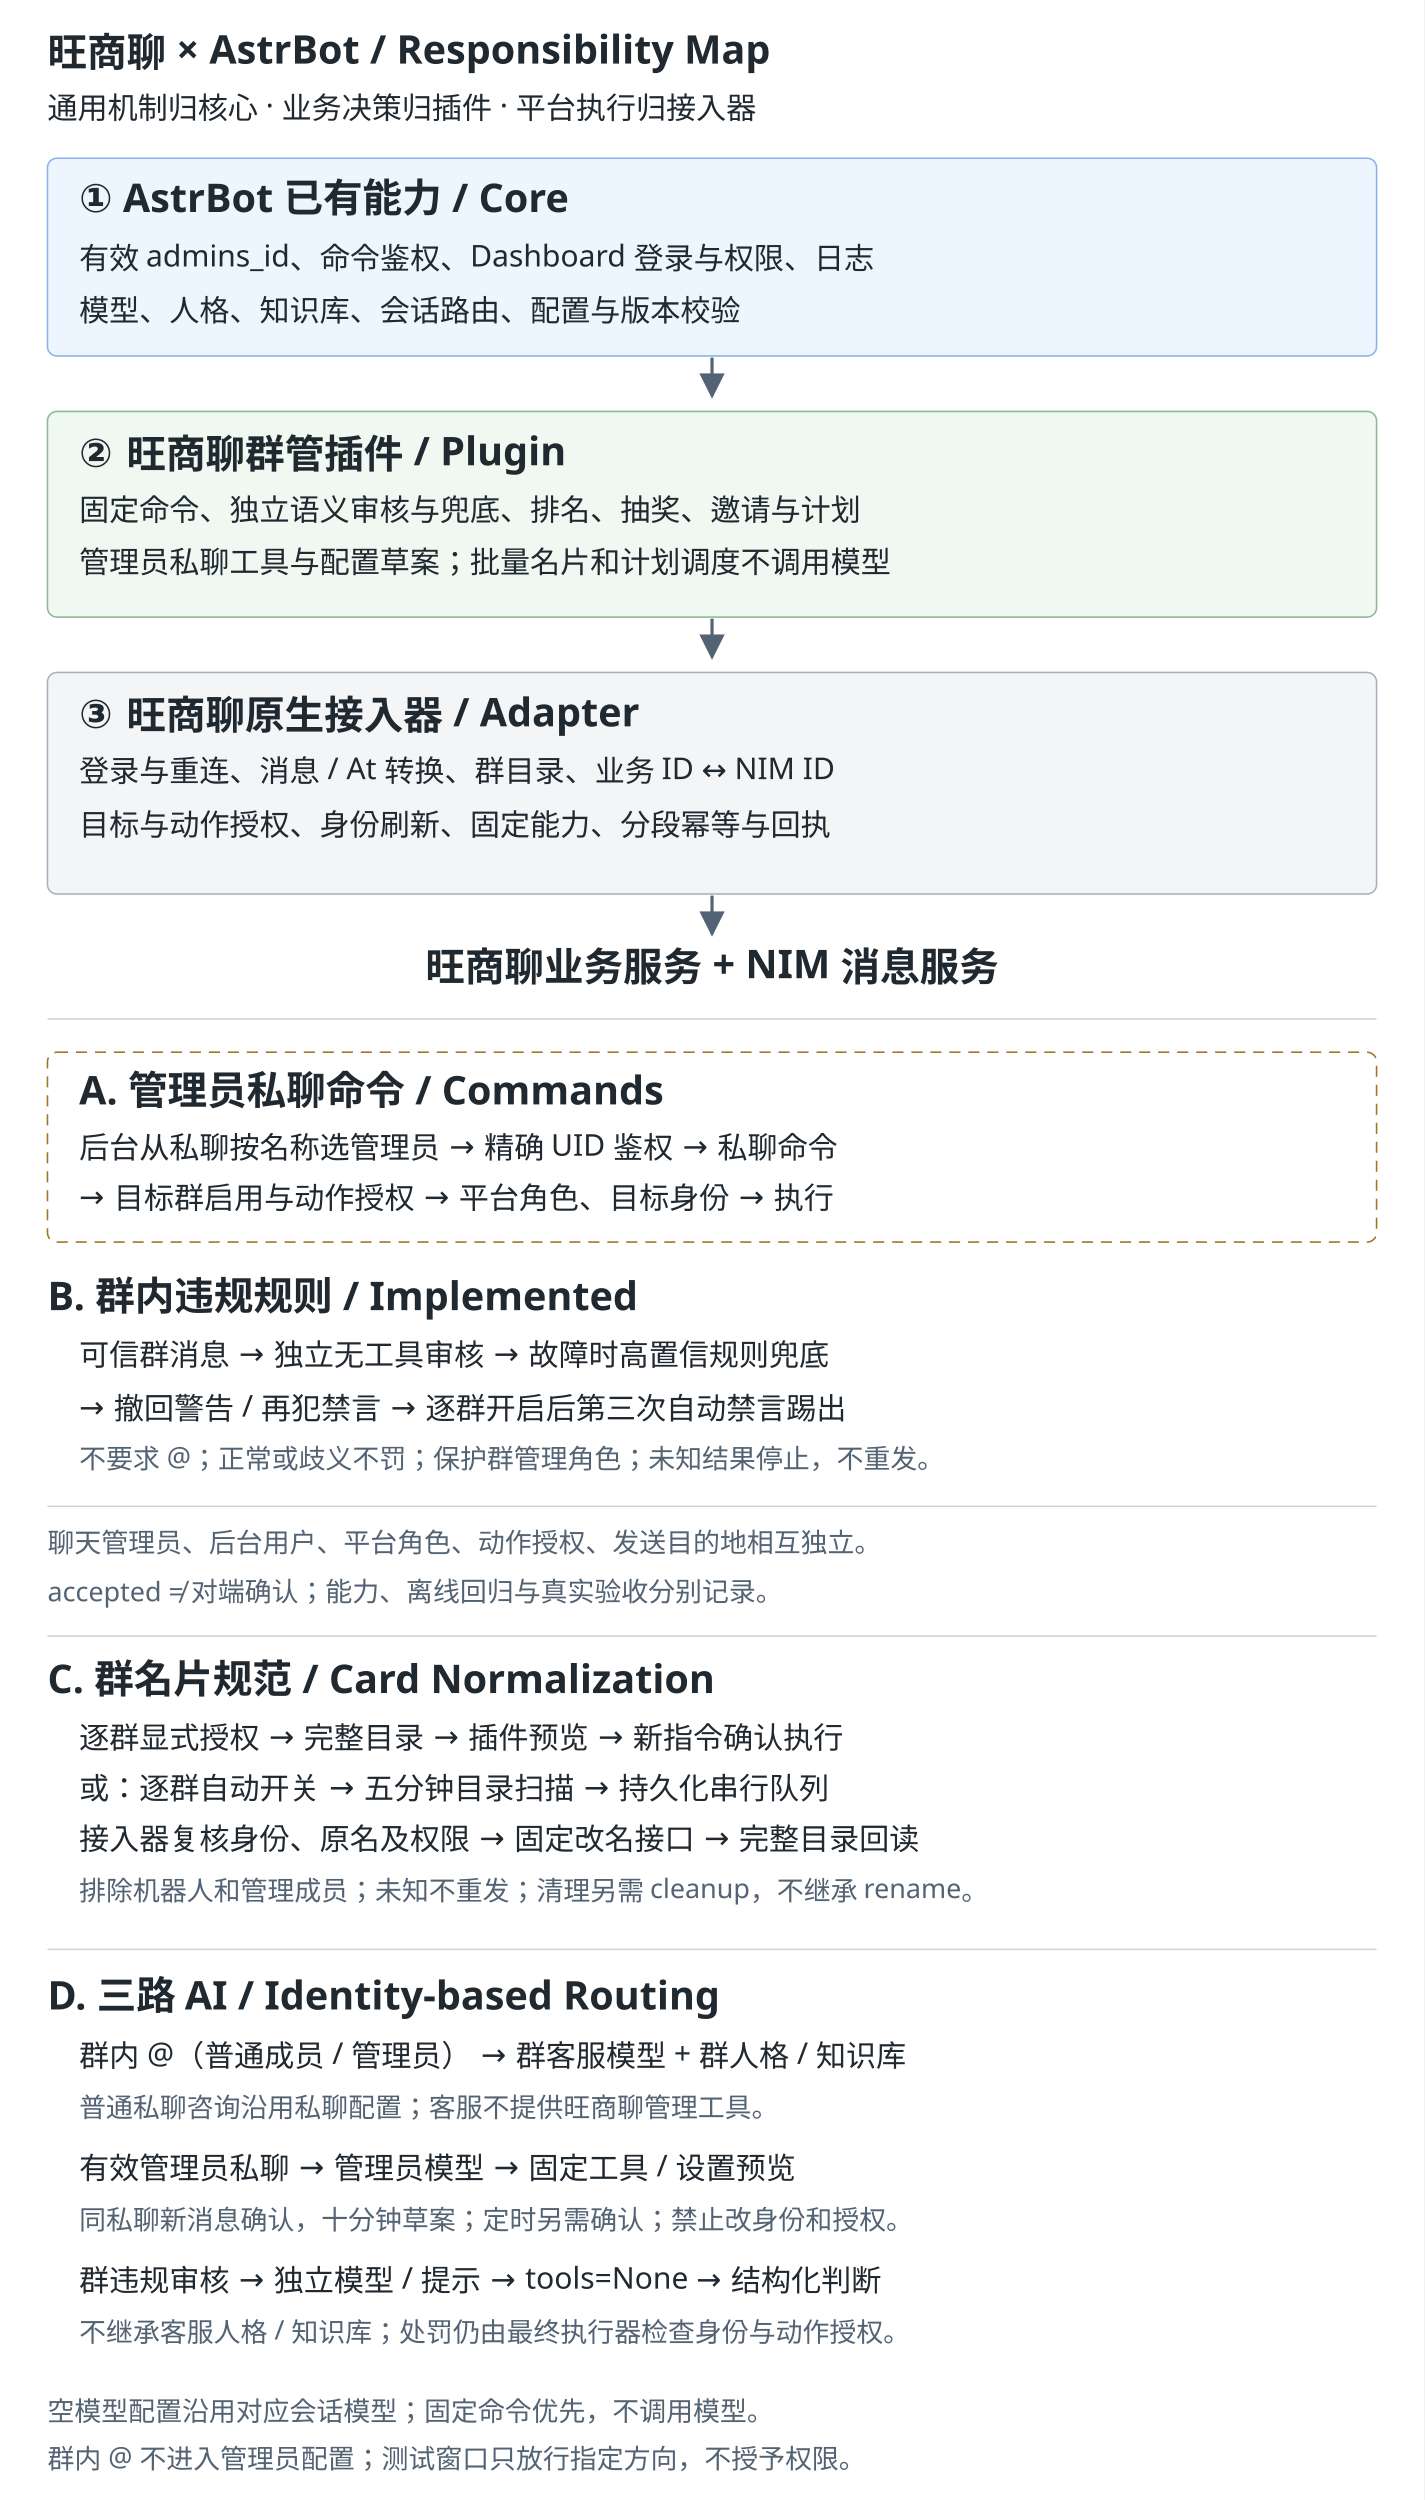
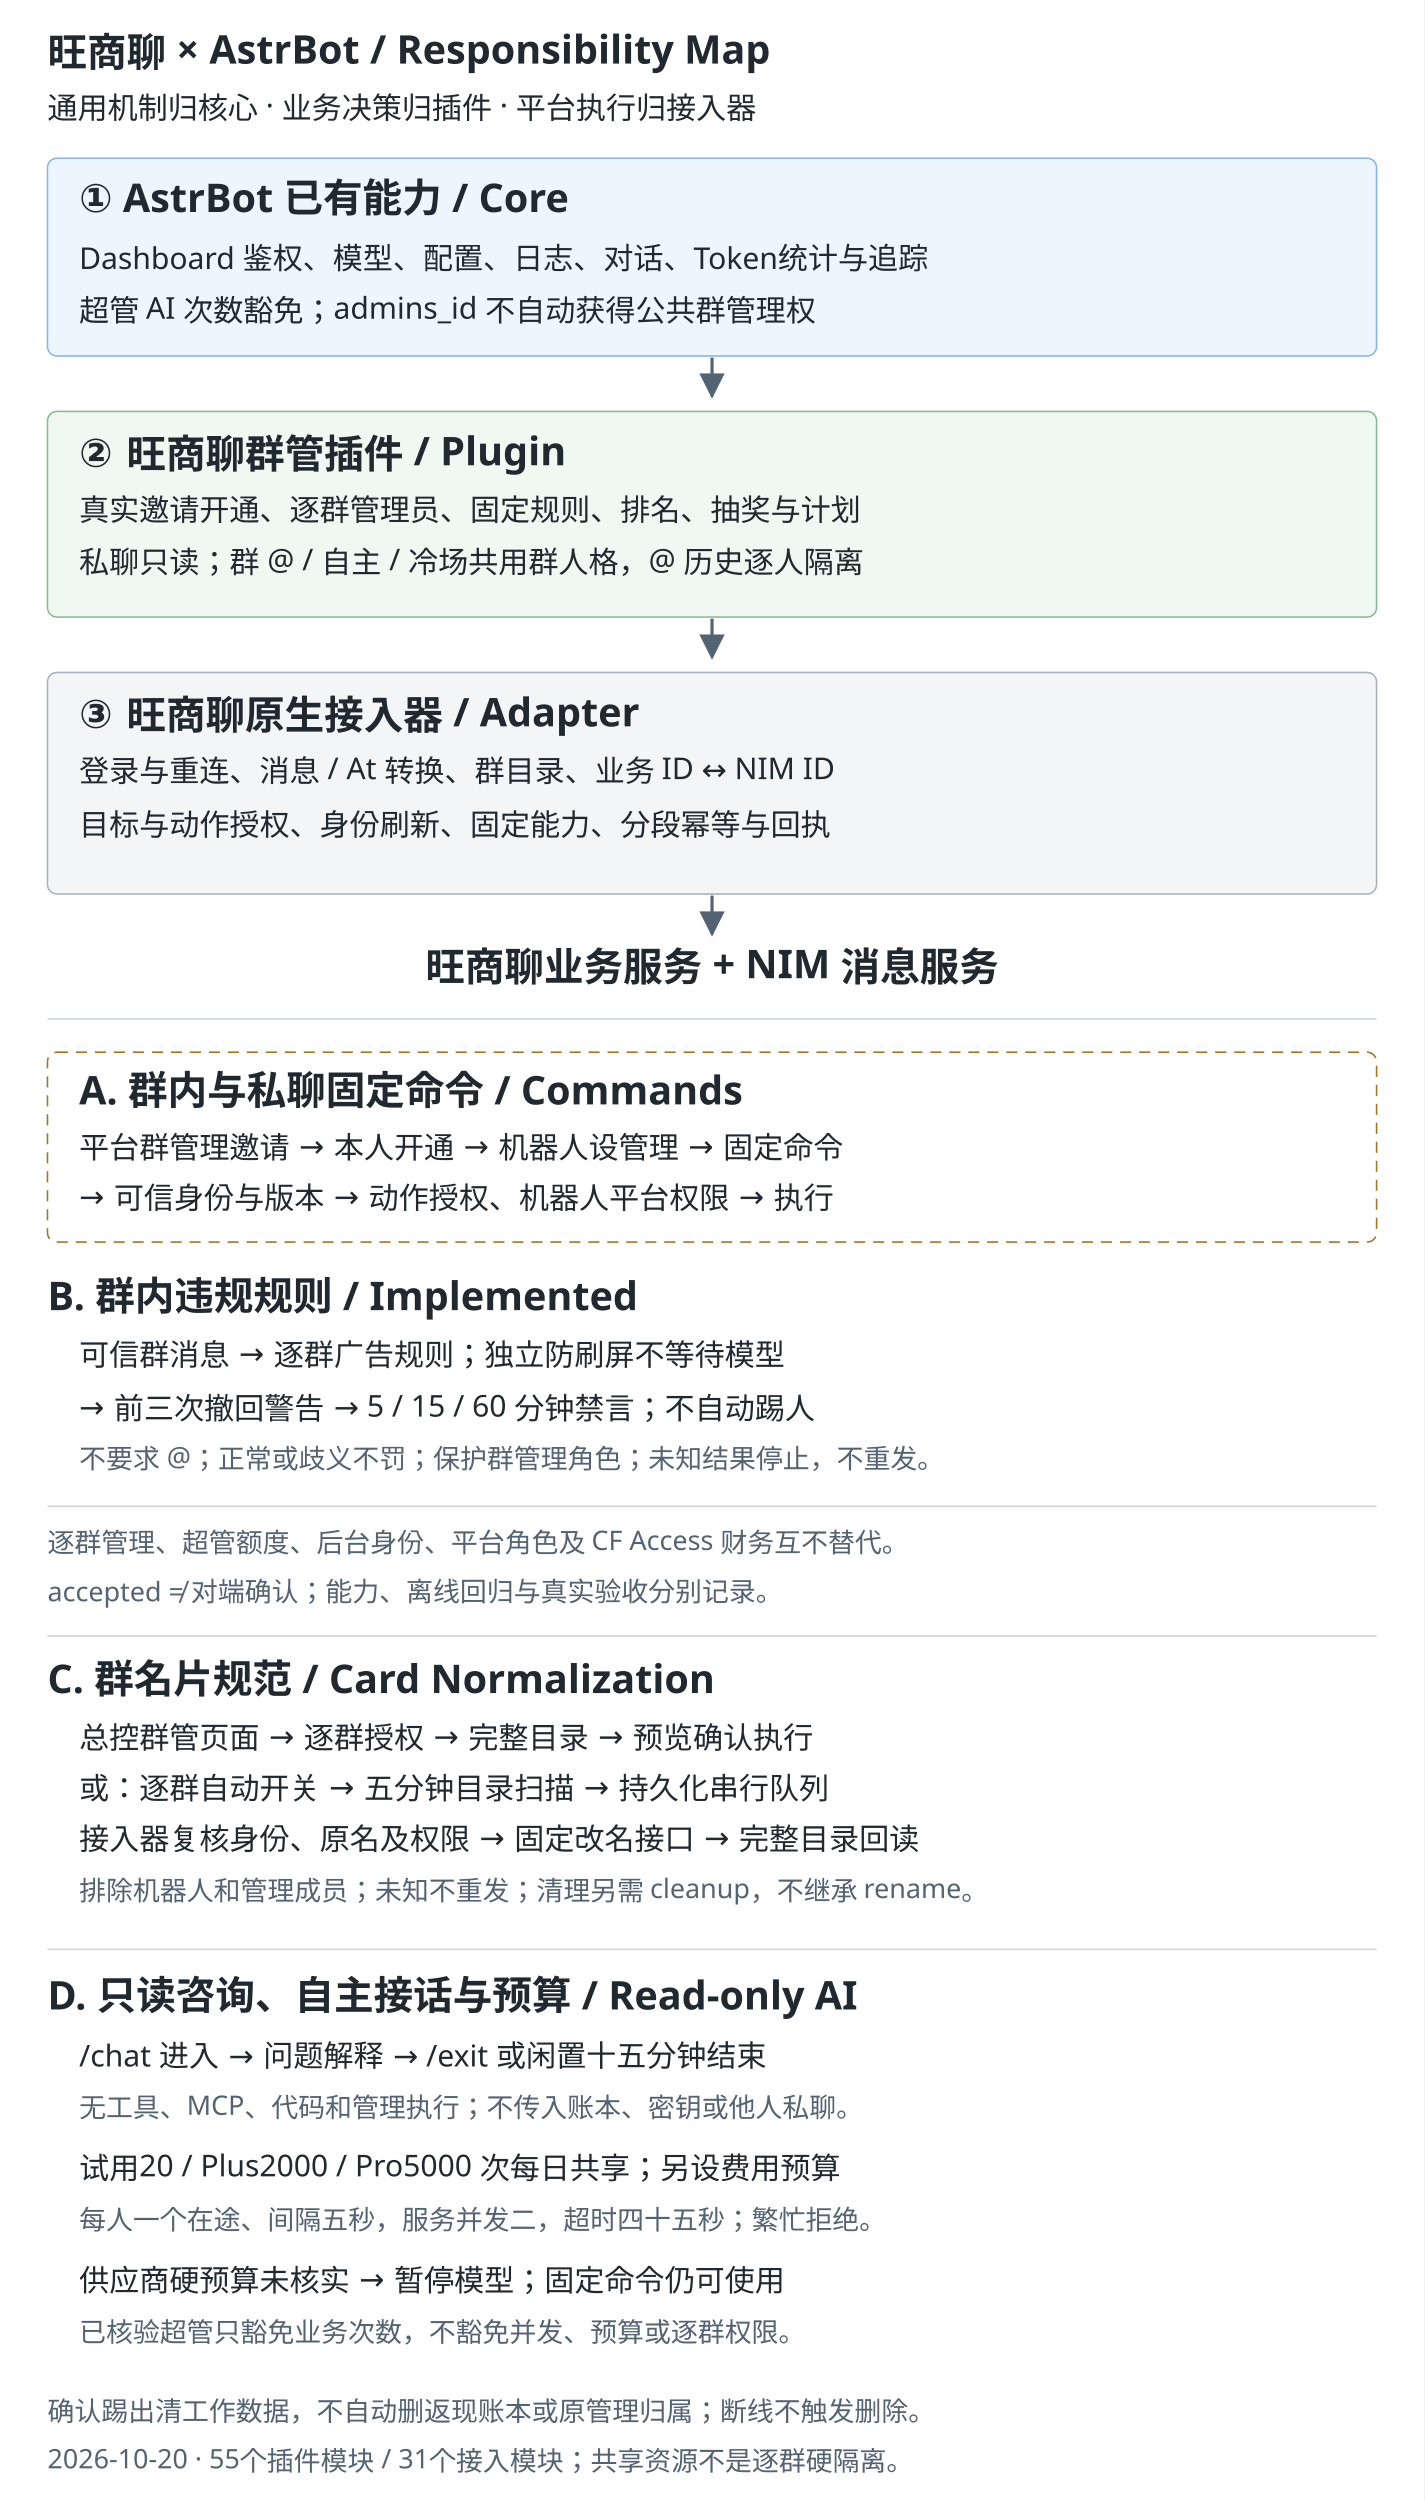
<svg xmlns="http://www.w3.org/2000/svg" width="900" height="1580" viewBox="0 0 900 1580" role="img" aria-labelledby="title desc">
  <defs>
    <marker id="a" markerWidth="8" markerHeight="8" refX="7" refY="4" orient="auto">
      <path d="M0 0L8 4L0 8" fill="#536373" />
    </marker>
  </defs>
  <style>text{font-family:system-ui,'PingFang SC','Microsoft YaHei',sans-serif;fill:#202830;letter-spacing:0;font-size:19px}.h{font-size:25px;font-weight:700}.s{font-size:17px;fill:#536373}.arrow{stroke:#536373;stroke-width:2;marker-end:url(#a)}</style>
  <rect width="900" height="1580" fill="white" />
  <text x="30" y="42" class="h">旺商聊 × AstrBot / Responsibility Map</text>
  <text x="30" y="75">通用机制归核心 · 业务决策归插件 · 平台执行归接入器</text>
  <rect x="30" y="100" width="840" height="125" rx="6" fill="#edf5ff" stroke="#8ab4e8" />
  <text x="50" y="134" class="h">① AstrBot 已有能力 / Core</text>
-   <text x="50" y="170">有效 admins_id、命令鉴权、Dashboard 登录与权限、日志</text>
-   <text x="50" y="203">模型、人格、知识库、会话路由、配置与版本校验</text>
+   <text x="50" y="170">Dashboard 鉴权、模型、配置、日志、对话、Token统计与追踪</text>
+   <text x="50" y="203">超管 AI 次数豁免；admins_id 不自动获得公共群管理权</text>
  <path d="M450 226V250" class="arrow" />
  <rect x="30" y="260" width="840" height="130" rx="6" fill="#eff8f1" stroke="#8cba96" />
  <text x="50" y="295" class="h">② 旺商聊群管插件 / Plugin</text>
-   <text x="50" y="329">固定命令、独立语义审核与兜底、排名、抽奖、邀请与计划</text>
-   <text x="50" y="362">管理员私聊工具与配置草案；批量名片和计划调度不调用模型</text>
+   <text x="50" y="329">真实邀请开通、逐群管理员、固定规则、排名、抽奖与计划</text>
+   <text x="50" y="362">私聊只读；群 @ / 自主 / 冷场共用群人格，@ 历史逐人隔离</text>
  <path d="M450 391V415" class="arrow" />
  <rect x="30" y="425" width="840" height="140" rx="6" fill="#f4f5f7" stroke="#a9b1bc" />
  <text x="50" y="460" class="h">③ 旺商聊原生接入器 / Adapter</text>
  <text x="50" y="494">登录与重连、消息 / At 转换、群目录、业务 ID ↔ NIM ID</text>
  <text x="50" y="528">目标与动作授权、身份刷新、固定能力、分段幂等与回执</text>
  <path d="M450 566V590" class="arrow" />
  <text x="450" y="620" text-anchor="middle" class="h">旺商聊业务服务 + NIM 消息服务</text>
  <path d="M30 644H870" stroke="#cbd2da" />
  <rect x="30" y="665" width="840" height="120" rx="6" fill="white" stroke="#a17426" stroke-dasharray="7 5" />
-   <text x="50" y="698" class="h">A. 管理员私聊命令 / Commands</text>
-   <text x="50" y="732">后台从私聊按名称选管理员 → 精确 UID 鉴权 → 私聊命令</text>
-   <text x="50" y="763">→ 目标群启用与动作授权 → 平台角色、目标身份 → 执行</text>
+   <text x="50" y="698" class="h">A. 群内与私聊固定命令 / Commands</text>
+   <text x="50" y="732">平台群管理邀请 → 本人开通 → 机器人设管理 → 固定命令</text>
+   <text x="50" y="763">→ 可信身份与版本 → 动作授权、机器人平台权限 → 执行</text>
  <text x="30" y="828" class="h">B. 群内违规规则 / Implemented</text>
-   <text x="50" y="863">可信群消息 → 独立无工具审核 → 故障时高置信规则兜底</text>
-   <text x="50" y="896">→ 撤回警告 / 再犯禁言 → 逐群开启后第三次自动禁言踢出</text>
+   <text x="50" y="863">可信群消息 → 逐群广告规则；独立防刷屏不等待模型</text>
+   <text x="50" y="896">→ 前三次撤回警告 → 5 / 15 / 60 分钟禁言；不自动踢人</text>
  <text x="50" y="928" class="s">不要求 @；正常或歧义不罚；保护群管理角色；未知结果停止，不重发。</text>
  <path d="M30 952H870" stroke="#cbd2da" />
-   <text x="30" y="981" class="s">聊天管理员、后台用户、平台角色、动作授权、发送目的地相互独立。</text>
+   <text x="30" y="981" class="s">逐群管理、超管额度、后台身份、平台角色及 CF Access 财务互不替代。</text>
  <text x="30" y="1012" class="s">accepted ≠ 对端确认；能力、离线回归与真实验收分别记录。</text>
  <path d="M30 1034H870" stroke="#cbd2da" />
  <text x="30" y="1070" class="h">C. 群名片规范 / Card Normalization</text>
-   <text x="50" y="1105">逐群显式授权 → 完整目录 → 插件预览 → 新指令确认执行</text>
+   <text x="50" y="1105">总控群管页面 → 逐群授权 → 完整目录 → 预览确认执行</text>
  <text x="50" y="1137">或：逐群自动开关 → 五分钟目录扫描 → 持久化串行队列</text>
  <text x="50" y="1169">接入器复核身份、原名及权限 → 固定改名接口 → 完整目录回读</text>
  <text x="50" y="1201" class="s">排除机器人和管理成员；未知不重发；清理另需 cleanup，不继承 rename。</text>
  <path d="M30 1232H870" stroke="#cbd2da" />
-   <text x="30" y="1270" class="h">D. 三路 AI / Identity-based Routing</text>
-   <text x="50" y="1306">群内 @（普通成员 / 管理员） → 群客服模型 + 群人格 / 知识库</text>
-   <text x="50" y="1338" class="s">普通私聊咨询沿用私聊配置；客服不提供旺商聊管理工具。</text>
-   <text x="50" y="1377">有效管理员私聊 → 管理员模型 → 固定工具 / 设置预览</text>
-   <text x="50" y="1409" class="s">同私聊新消息确认，十分钟草案；定时另需确认；禁止改身份和授权。</text>
-   <text x="50" y="1448">群违规审核 → 独立模型 / 提示 → tools=None → 结构化判断</text>
-   <text x="50" y="1480" class="s">不继承客服人格 / 知识库；处罚仍由最终执行器检查身份与动作授权。</text>
-   <text x="30" y="1530" class="s">空模型配置沿用对应会话模型；固定命令优先，不调用模型。</text>
-   <text x="30" y="1560" class="s">群内 @ 不进入管理员配置；测试窗口只放行指定方向，不授予权限。</text>
+   <text x="30" y="1270" class="h">D. 只读咨询、自主接话与预算 / Read-only AI</text>
+   <text x="50" y="1306">/chat 进入 → 问题解释 → /exit 或闲置十五分钟结束</text>
+   <text x="50" y="1338" class="s">无工具、MCP、代码和管理执行；不传入账本、密钥或他人私聊。</text>
+   <text x="50" y="1377">试用20 / Plus2000 / Pro5000 次每日共享；另设费用预算</text>
+   <text x="50" y="1409" class="s">每人一个在途、间隔五秒，服务并发二，超时四十五秒；繁忙拒绝。</text>
+   <text x="50" y="1448">供应商硬预算未核实 → 暂停模型；固定命令仍可使用</text>
+   <text x="50" y="1480" class="s">已核验超管只豁免业务次数，不豁免并发、预算或逐群权限。</text>
+   <text x="30" y="1530" class="s">确认踢出清工作数据，不自动删返现账本或原管理归属；断线不触发删除。</text>
+   <text x="30" y="1560" class="s">2026-10-20 · 55个插件模块 / 31个接入模块；共享资源不是逐群硬隔离。</text>
</svg>
